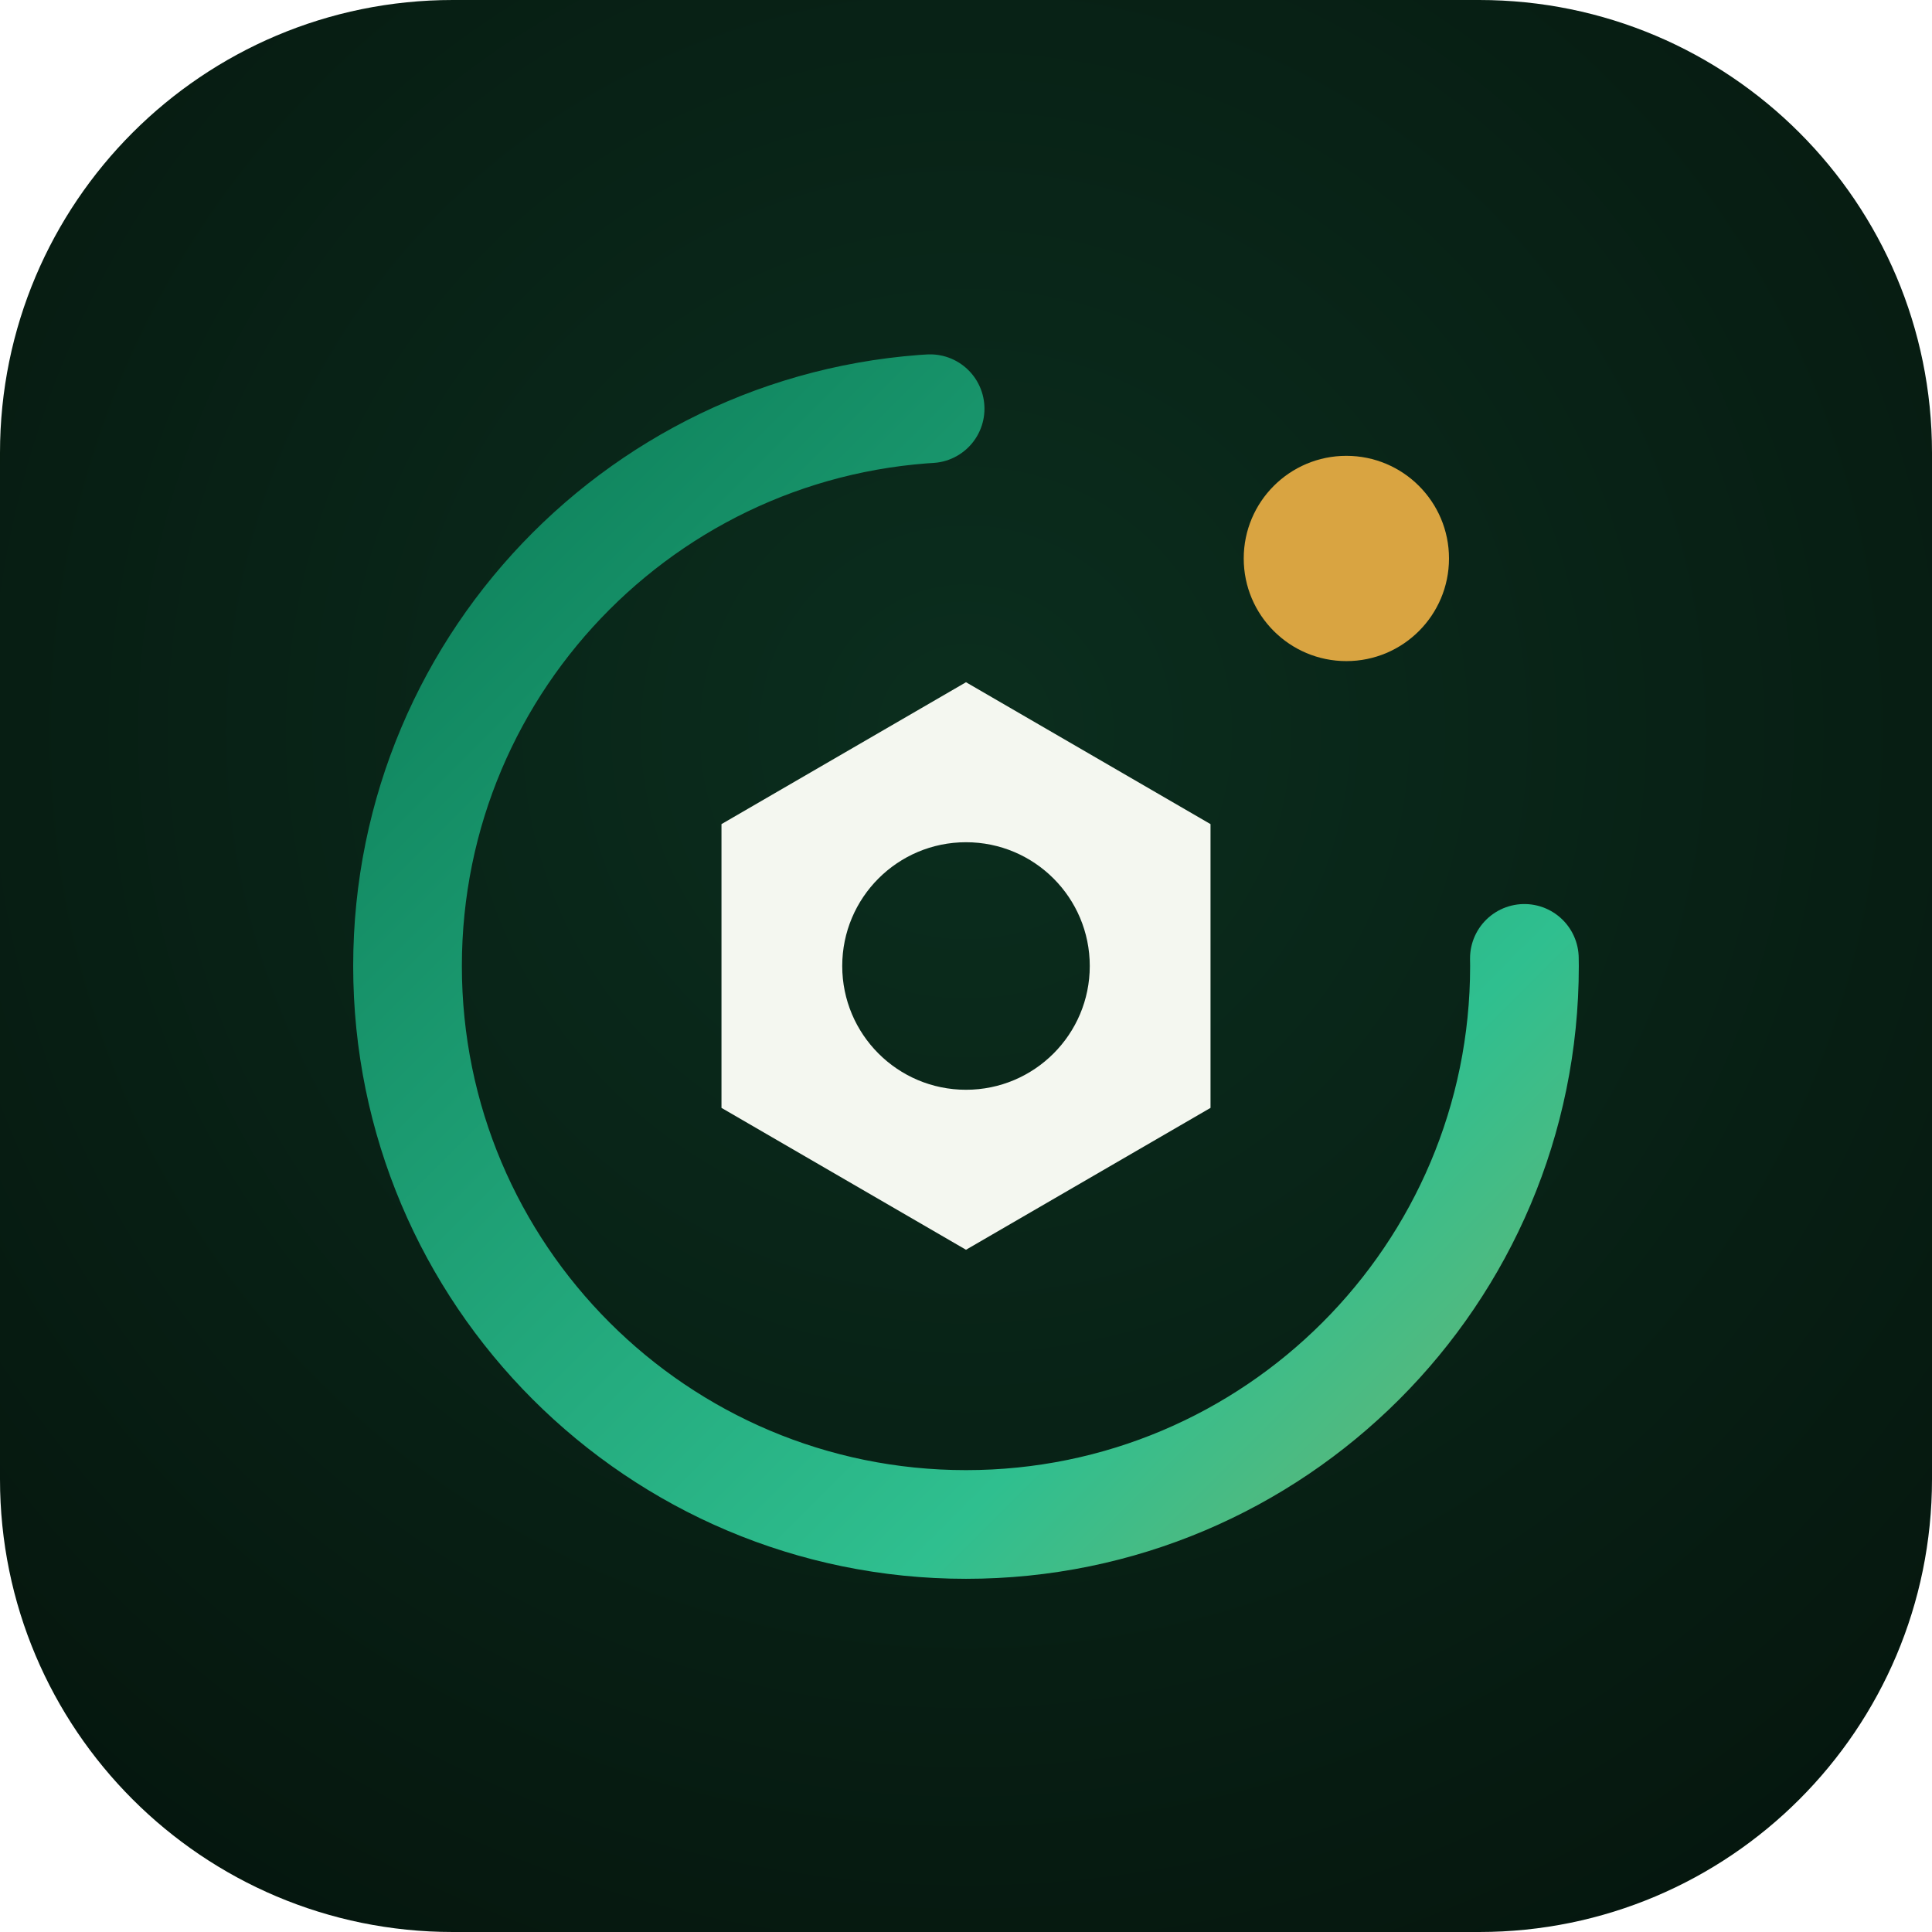
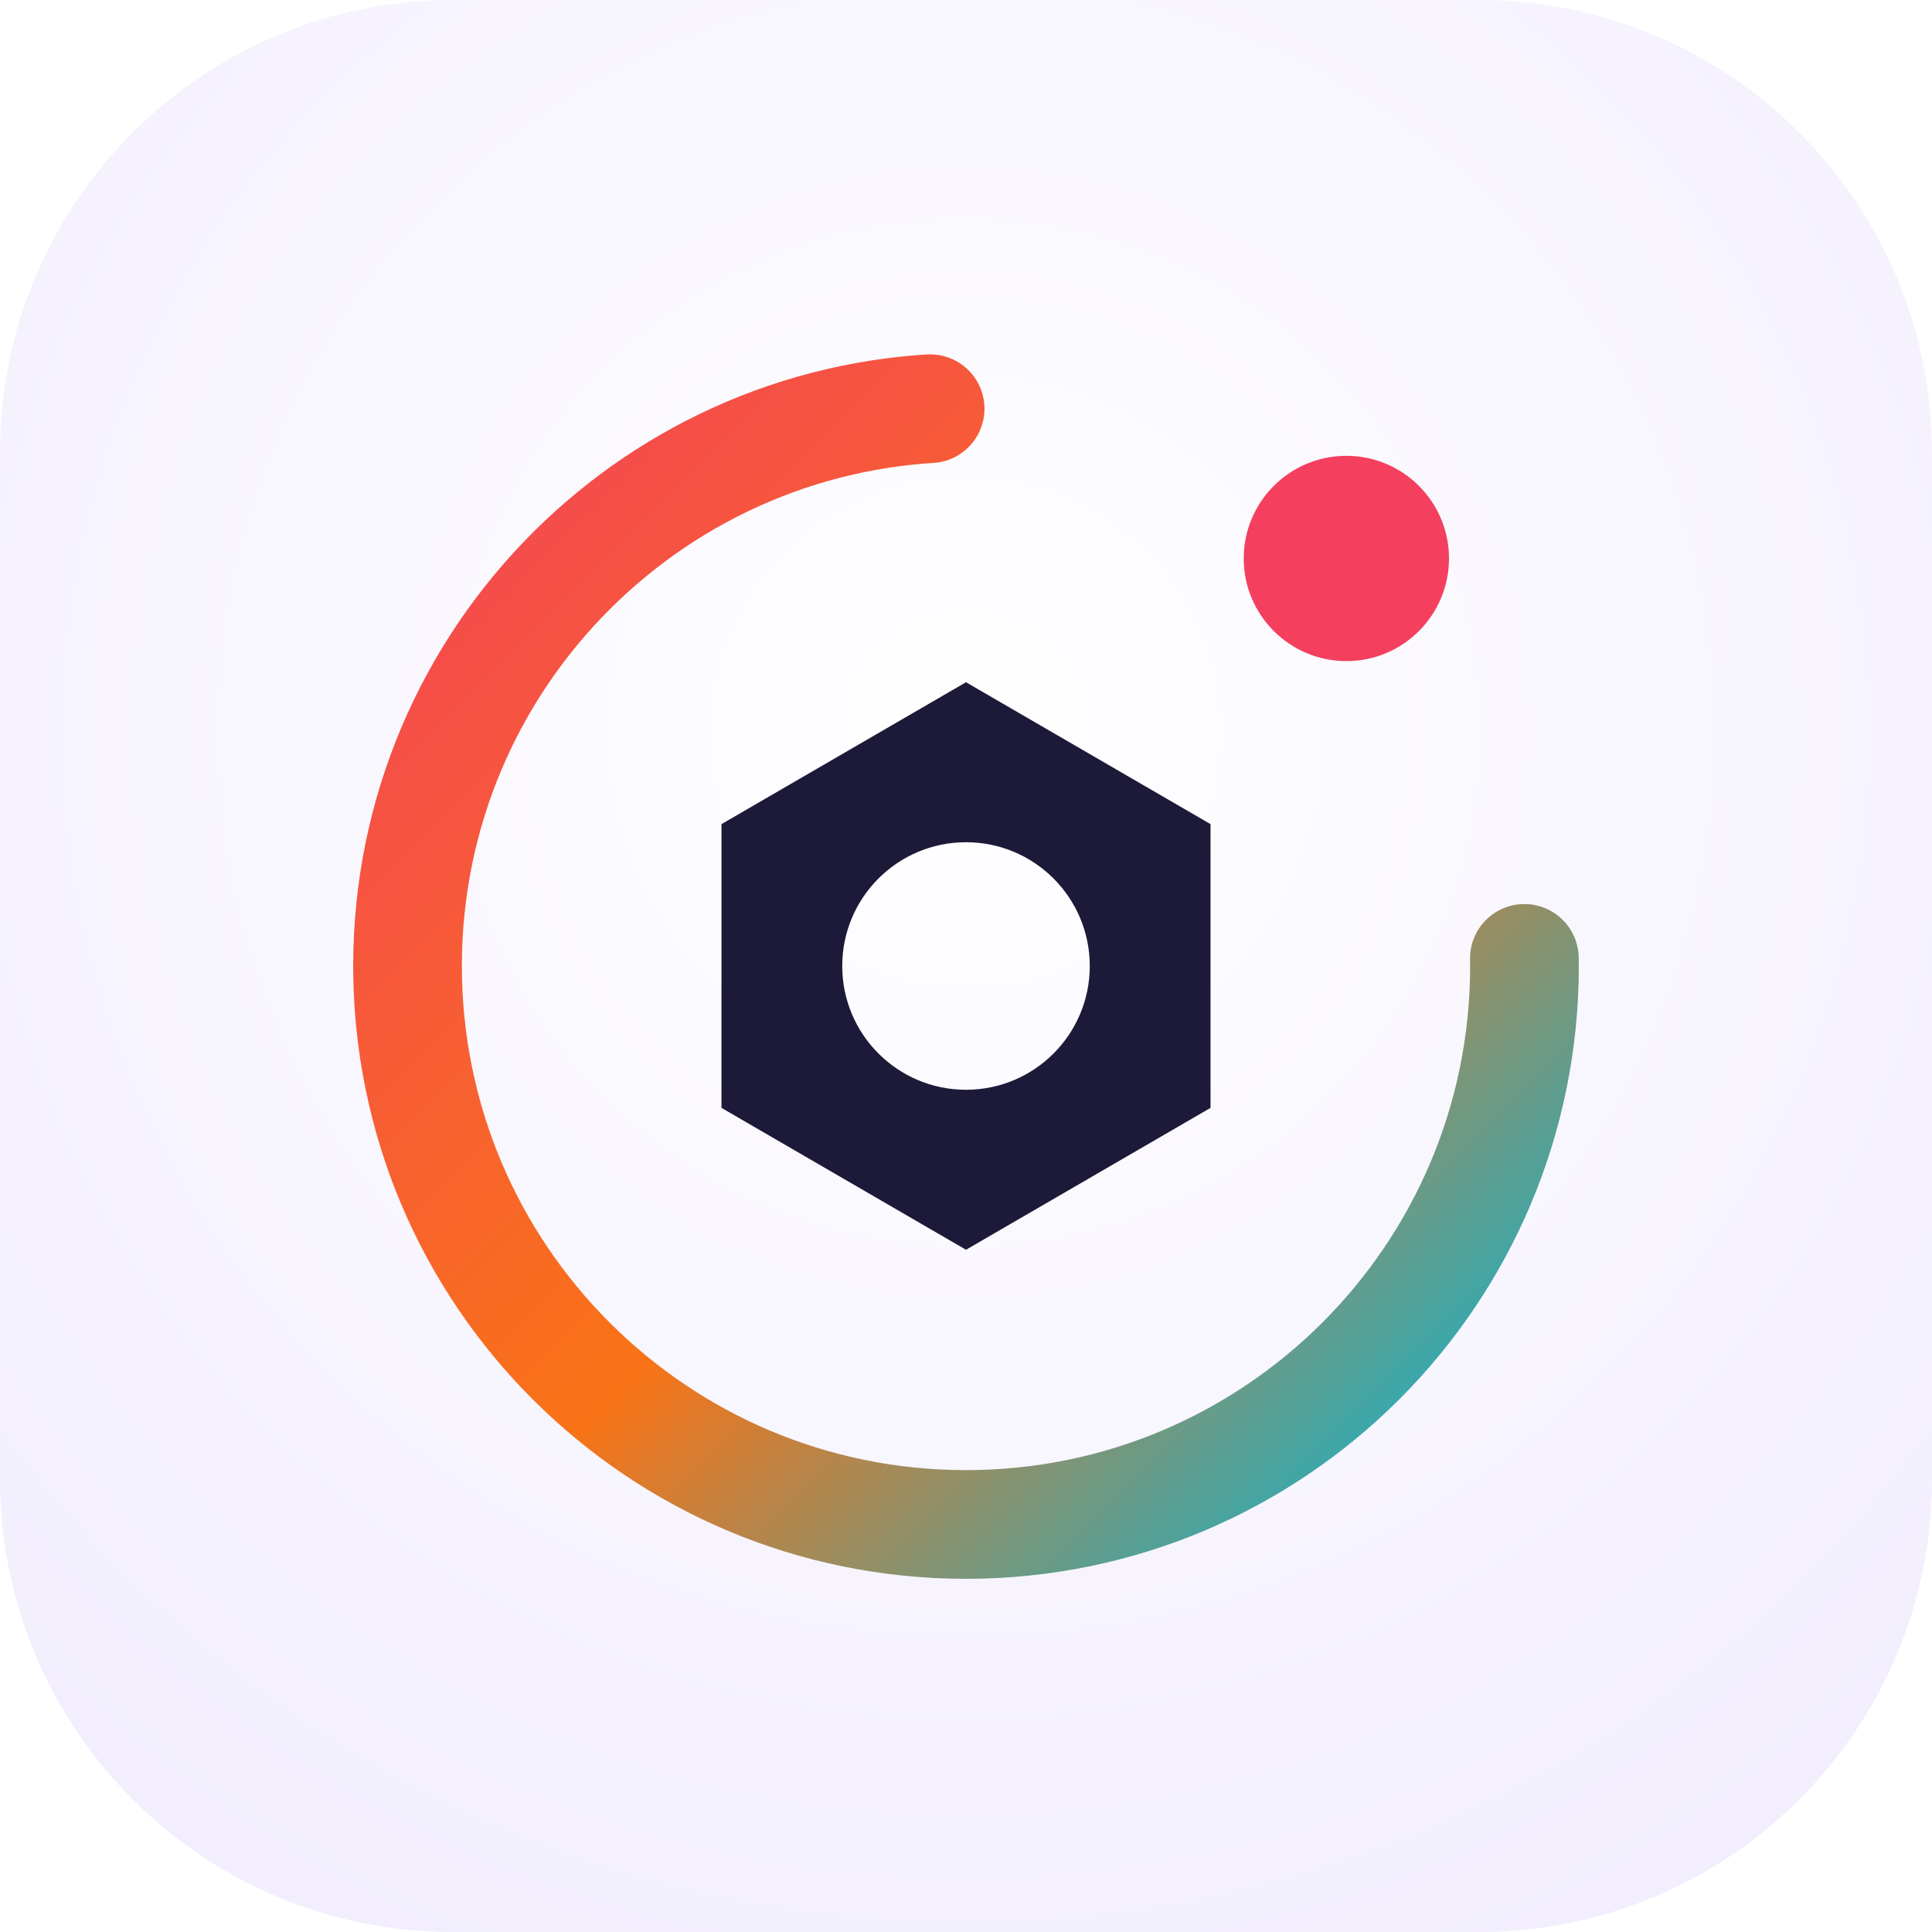
<svg xmlns="http://www.w3.org/2000/svg" viewBox="0 0 64 64">
  <defs>
    <linearGradient id="g" x1="4" y1="4" x2="60" y2="60" gradientUnits="userSpaceOnUse">
-       <stop offset="0" stop-color="#0a7a55" />
-       <stop offset=".52" stop-color="#2fbf8f" />
-       <stop offset="1" stop-color="#d9a441" />
+       <stop offset="0" stop-color="#f43f5e" />
+       <stop offset=".38" stop-color="#f97316" />
+       <stop offset=".68" stop-color="#06b6d4" />
+       <stop offset="1" stop-color="#a855f7" />
    </linearGradient>
    <radialGradient id="bg2" cx=".5" cy=".38" r=".85">
-       <stop offset="0" stop-color="#0b2e1e" />
-       <stop offset="1" stop-color="#04120b" />
+       <stop offset="0" stop-color="#ffffff" />
+       <stop offset="1" stop-color="#efeafd" />
    </radialGradient>
  </defs>
  <rect width="64" height="64" rx="15" fill="url(#bg2)" />
  <g transform="translate(8 8) scale(1)">
    <circle cx="24" cy="24" r="18.5" stroke="url(#g)" stroke-width="3.6" stroke-linecap="round" stroke-dasharray="86 30" fill="none" />
-     <circle cx="36.6" cy="10.5" r="3.4" fill="#d9a441" />
-     <path fill="#f4f7f0" fill-rule="evenodd" d="M24 14.6l8.1 4.7v9.4L24 33.4l-8.1-4.7v-9.4L24 14.6zm0 5.3a4.1 4.1 0 1 0 0 8.2 4.1 4.1 0 0 0 0-8.2z" />
+     <circle cx="36.6" cy="10.5" r="3.4" fill="#f43f5e" />
+     <path fill="#1c1a38" fill-rule="evenodd" d="M24 14.6l8.1 4.7v9.4L24 33.4l-8.1-4.7v-9.4L24 14.6zm0 5.3a4.1 4.1 0 1 0 0 8.2 4.1 4.1 0 0 0 0-8.2z" />
  </g>
</svg>
